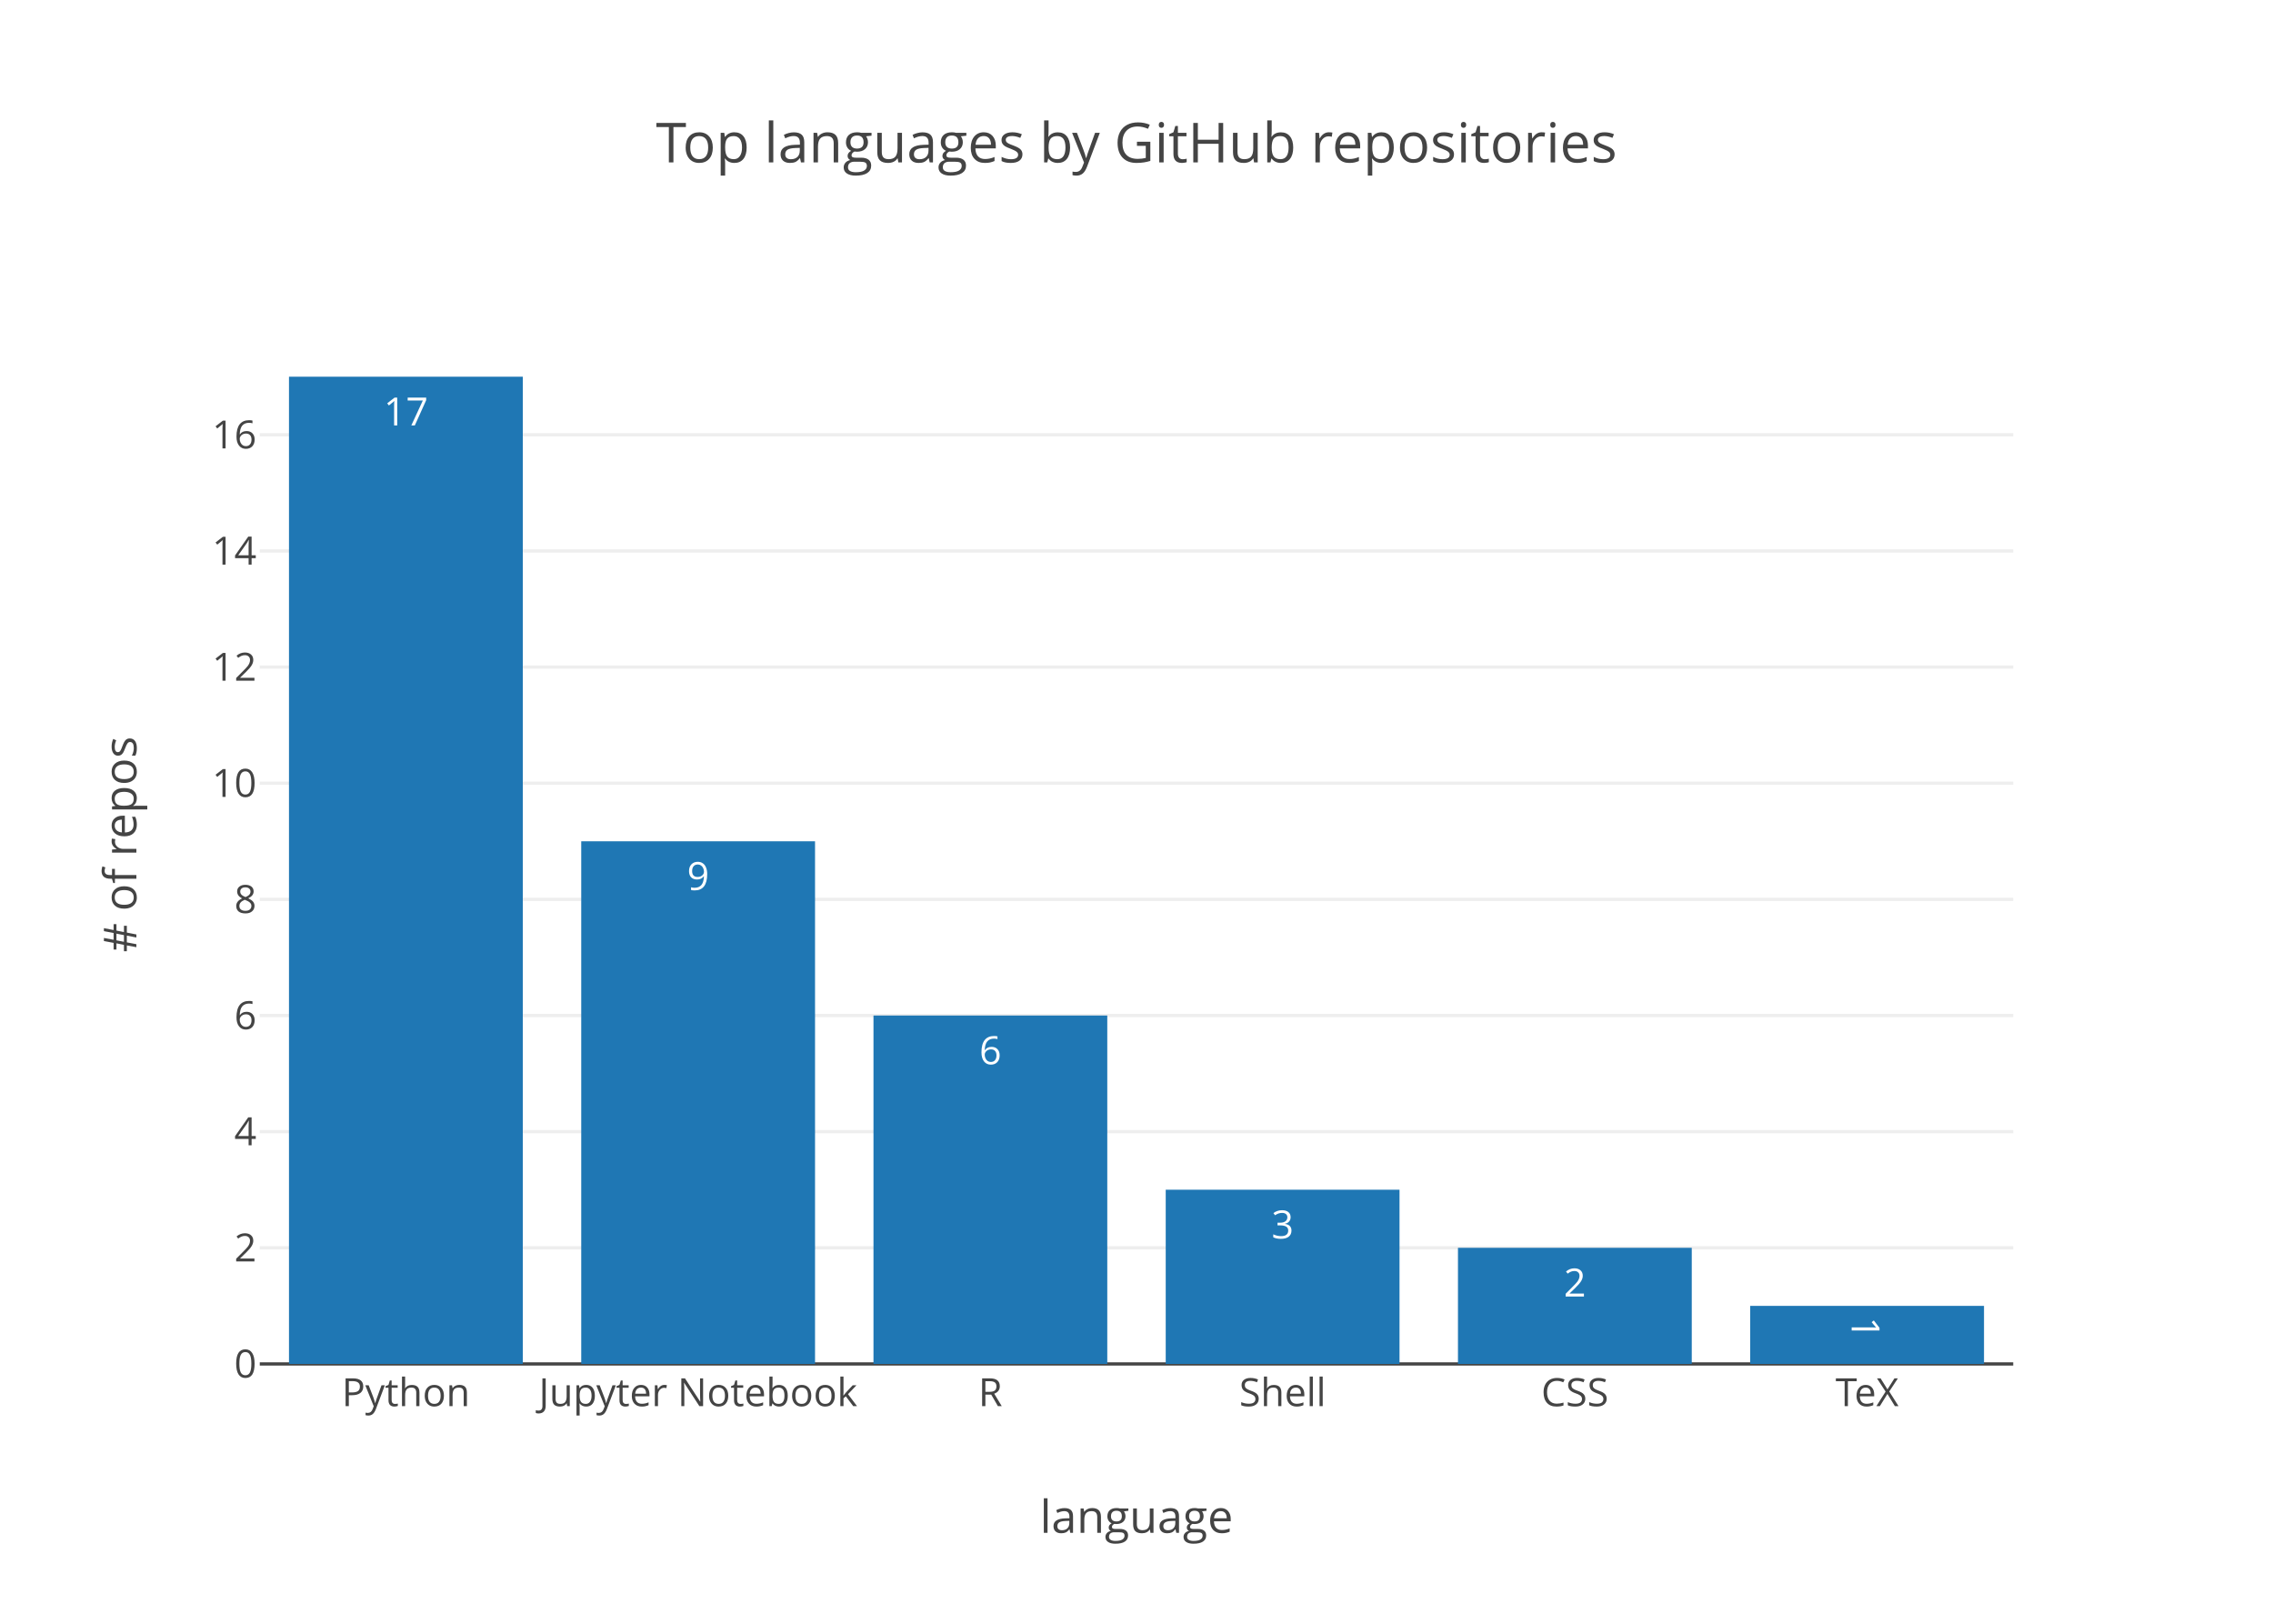
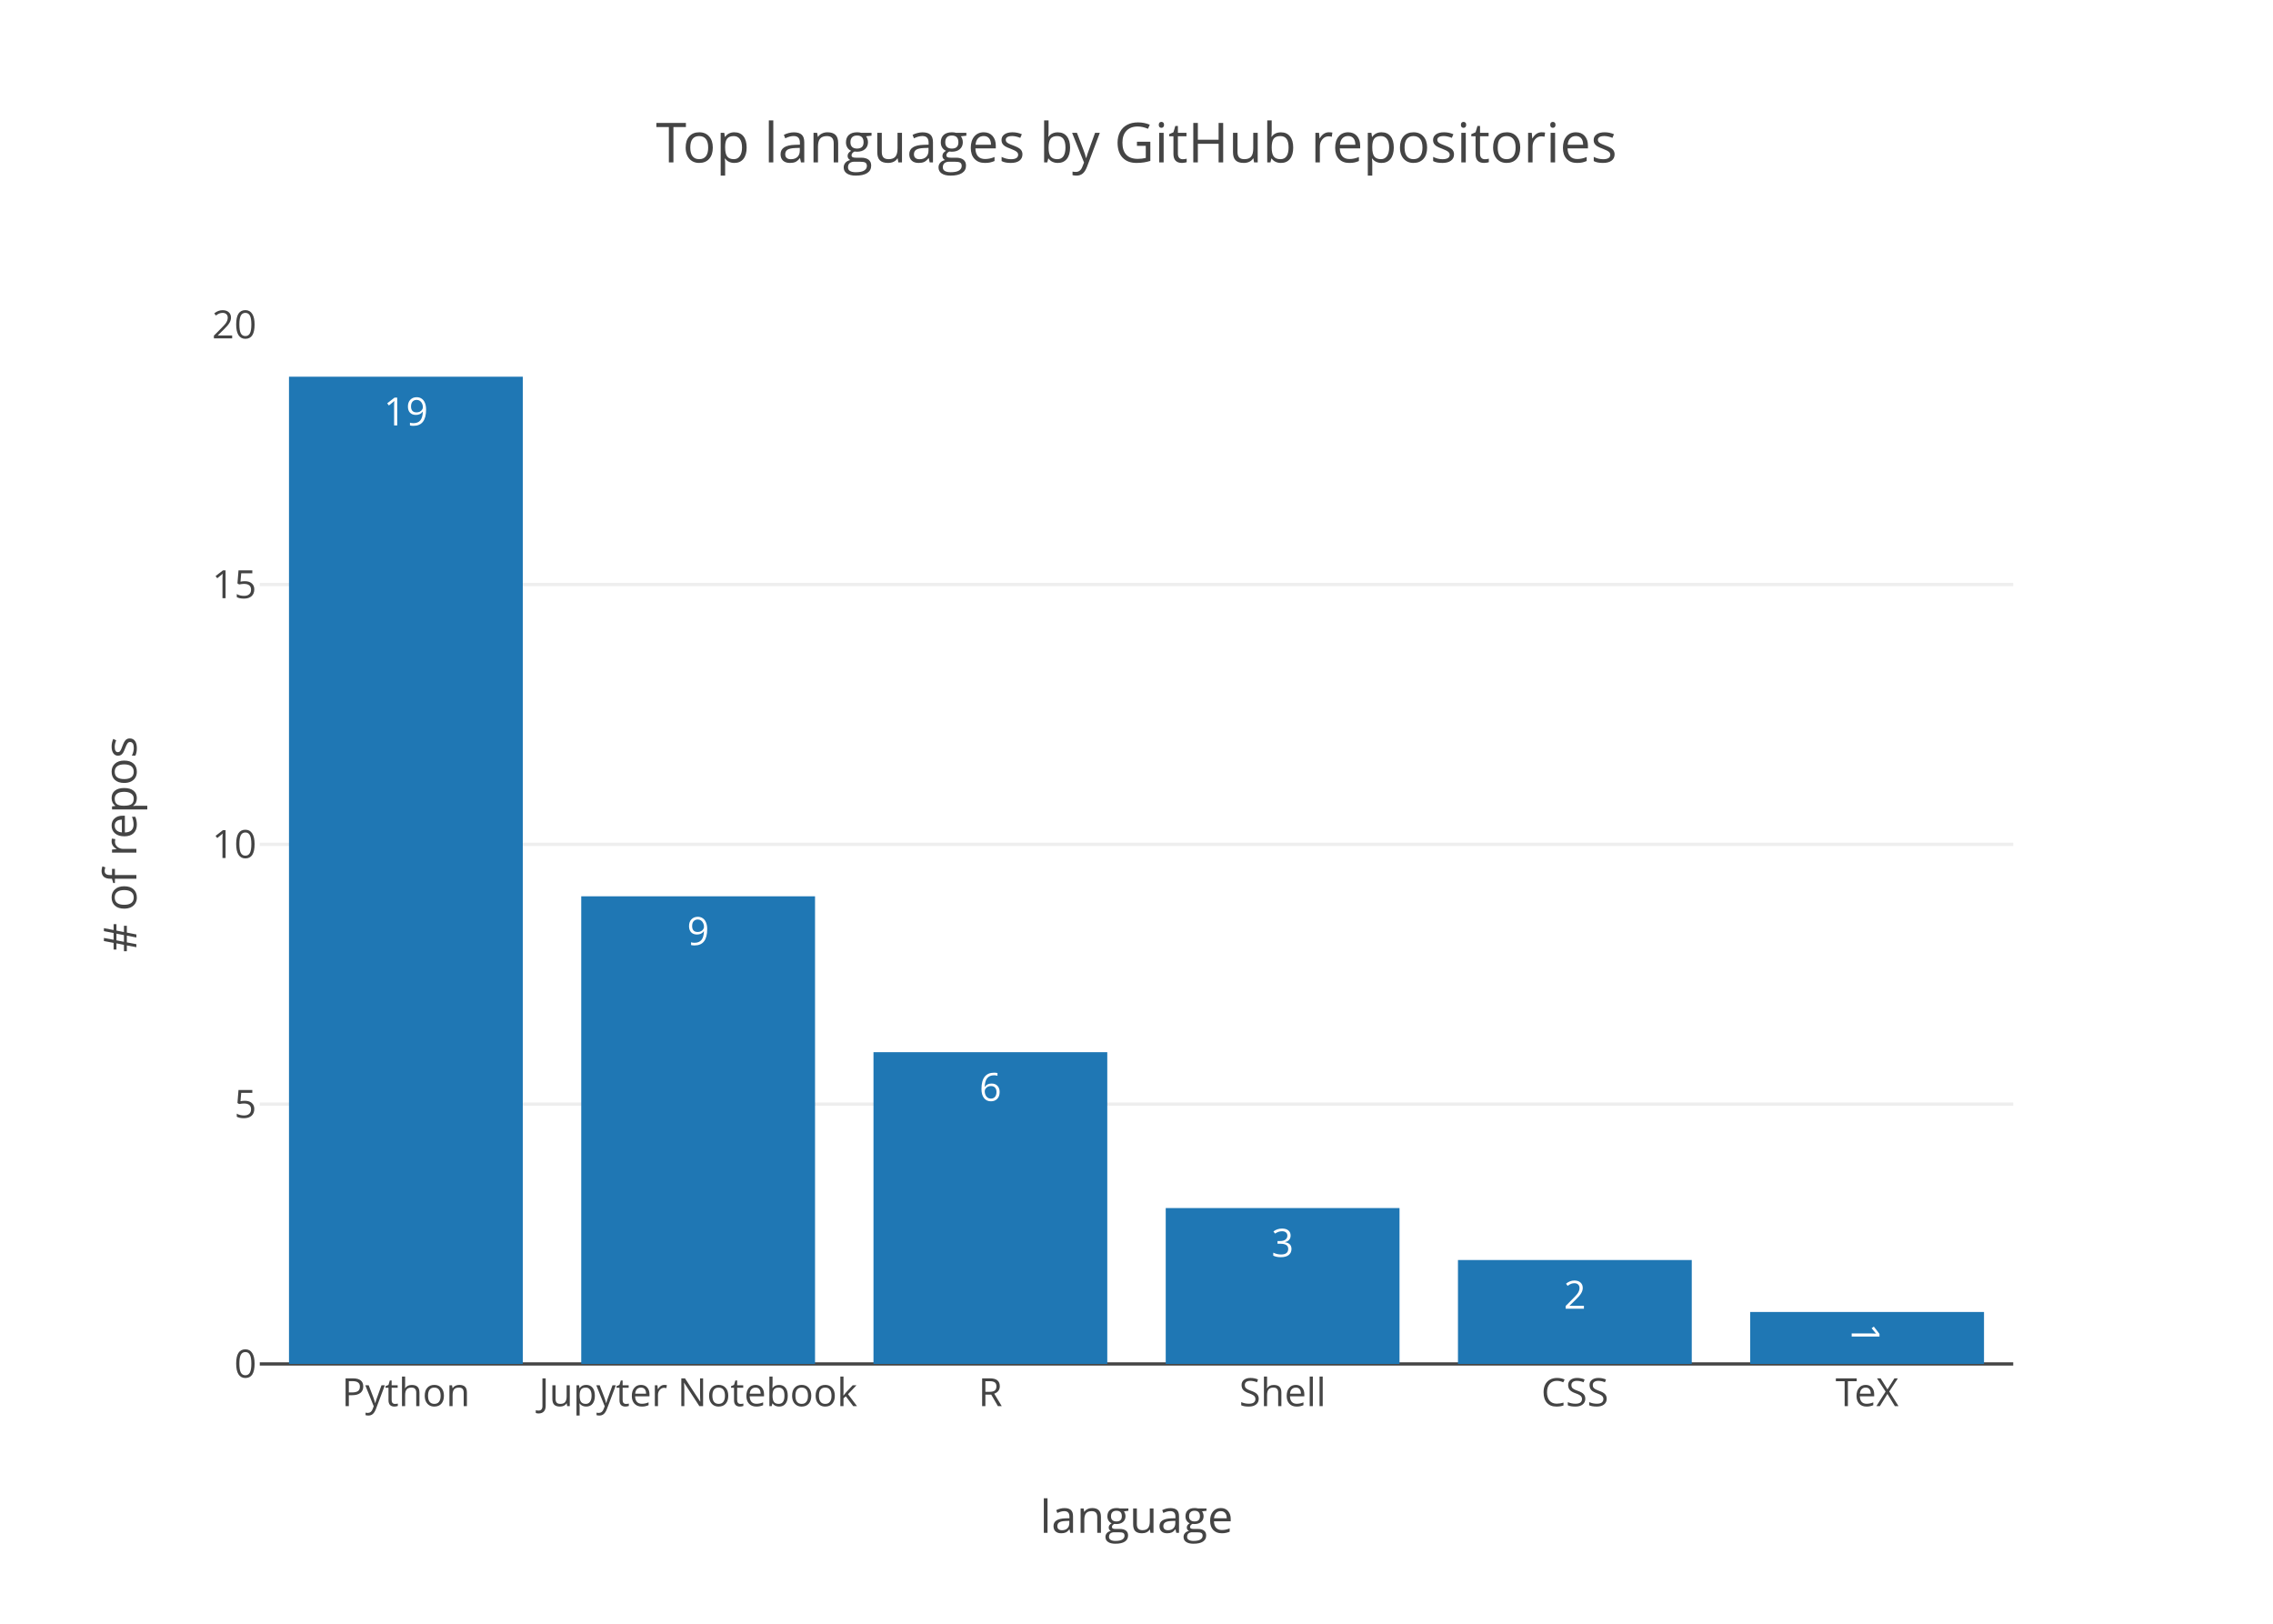
<svg xmlns="http://www.w3.org/2000/svg" class="main-svg" width="700" height="500" viewBox="0 0 700 500">
  <rect x="0" y="0" width="700" height="500" style="fill: rgb(255, 255, 255); fill-opacity: 1;" />
-   <defs id="defs-babbcc">
+   <defs id="defs-ecc03d">
    <g class="clips">
-       <clipPath id="clipbabbccxyplot" class="plotclip">
+       <clipPath id="clipecc03dxyplot" class="plotclip">
        <rect width="540" height="320" />
      </clipPath>
-       <clipPath class="axesclip" id="clipbabbccx">
+       <clipPath class="axesclip" id="clipecc03dx">
        <rect x="80" y="0" width="540" height="500" />
      </clipPath>
-       <clipPath class="axesclip" id="clipbabbccy">
+       <clipPath class="axesclip" id="clipecc03dy">
        <rect x="0" y="100" width="700" height="320" />
      </clipPath>
-       <clipPath class="axesclip" id="clipbabbccxy">
+       <clipPath class="axesclip" id="clipecc03dxy">
        <rect x="80" y="100" width="540" height="320" />
      </clipPath>
    </g>
    <g class="gradients" />
  </defs>
  <g class="bglayer" />
  <g class="layer-below">
    <g class="imagelayer" />
    <g class="shapelayer" />
  </g>
  <g class="cartesianlayer">
    <g class="subplot xy">
      <g class="layer-subplot">
        <g class="shapelayer" />
        <g class="imagelayer" />
      </g>
      <g class="gridlayer">
        <g class="x" />
        <g class="y">
-           <path class="ygrid crisp" transform="translate(0,384.24)" d="M80,0h540" style="stroke: rgb(238, 238, 238); stroke-opacity: 1; stroke-width: 1px;" />
-           <path class="ygrid crisp" transform="translate(0,348.47)" d="M80,0h540" style="stroke: rgb(238, 238, 238); stroke-opacity: 1; stroke-width: 1px;" />
-           <path class="ygrid crisp" transform="translate(0,312.71)" d="M80,0h540" style="stroke: rgb(238, 238, 238); stroke-opacity: 1; stroke-width: 1px;" />
-           <path class="ygrid crisp" transform="translate(0,276.94)" d="M80,0h540" style="stroke: rgb(238, 238, 238); stroke-opacity: 1; stroke-width: 1px;" />
-           <path class="ygrid crisp" transform="translate(0,241.18)" d="M80,0h540" style="stroke: rgb(238, 238, 238); stroke-opacity: 1; stroke-width: 1px;" />
-           <path class="ygrid crisp" transform="translate(0,205.41)" d="M80,0h540" style="stroke: rgb(238, 238, 238); stroke-opacity: 1; stroke-width: 1px;" />
-           <path class="ygrid crisp" transform="translate(0,169.65)" d="M80,0h540" style="stroke: rgb(238, 238, 238); stroke-opacity: 1; stroke-width: 1px;" />
-           <path class="ygrid crisp" transform="translate(0,133.88)" d="M80,0h540" style="stroke: rgb(238, 238, 238); stroke-opacity: 1; stroke-width: 1px;" />
+           <path class="ygrid crisp" transform="translate(0,340)" d="M80,0h540" style="stroke: rgb(238, 238, 238); stroke-opacity: 1; stroke-width: 1px;" />
+           <path class="ygrid crisp" transform="translate(0,260)" d="M80,0h540" style="stroke: rgb(238, 238, 238); stroke-opacity: 1; stroke-width: 1px;" />
+           <path class="ygrid crisp" transform="translate(0,180)" d="M80,0h540" style="stroke: rgb(238, 238, 238); stroke-opacity: 1; stroke-width: 1px;" />
        </g>
      </g>
      <g class="zerolinelayer">
        <path class="yzl zl crisp" transform="translate(0,420)" d="M80,0h540" style="stroke: rgb(68, 68, 68); stroke-opacity: 1; stroke-width: 1px;" />
      </g>
      <path class="xlines-below" />
      <path class="ylines-below" />
      <g class="overlines-below" />
      <g class="xaxislayer-below" />
      <g class="yaxislayer-below" />
      <g class="overaxes-below" />
-       <g class="plot" transform="translate(80, 100)" clip-path="url('#clipbabbccxyplot')">
+       <g class="plot" transform="translate(80, 100)" clip-path="url('#clipecc03dxyplot')">
        <g class="barlayer mlayer">
          <g class="trace bars" style="opacity: 1;">
            <g class="points">
              <g class="point">
                <path d="M9,320V16H81V320Z" style="vector-effect: non-scaling-stroke; opacity: 1; stroke-width: 0px; fill: rgb(31, 119, 180); fill-opacity: 1;" />
-                 <text class="bartext bartext-inside" transform="translate(45 31)" text-anchor="middle" data-notex="1" x="0" y="0" style="font-family: 'Open Sans', verdana, arial, sans-serif; font-size: 12px; fill: rgb(255, 255, 255); fill-opacity: 1; white-space: pre;">17</text>
+                 <text class="bartext bartext-inside" transform="translate(45 31)" text-anchor="middle" data-notex="1" x="0" y="0" style="font-family: 'Open Sans', verdana, arial, sans-serif; font-size: 12px; fill: rgb(255, 255, 255); fill-opacity: 1; white-space: pre;">19</text>
              </g>
              <g class="point">
-                 <path d="M99,320V159.06H171V320Z" style="vector-effect: non-scaling-stroke; opacity: 1; stroke-width: 0px; fill: rgb(31, 119, 180); fill-opacity: 1;" />
-                 <text class="bartext bartext-inside" transform="translate(135 174.06)" text-anchor="middle" data-notex="1" x="0" y="0" style="font-family: 'Open Sans', verdana, arial, sans-serif; font-size: 12px; fill: rgb(255, 255, 255); fill-opacity: 1; white-space: pre;">9</text>
+                 <path d="M99,320V176H171V320Z" style="vector-effect: non-scaling-stroke; opacity: 1; stroke-width: 0px; fill: rgb(31, 119, 180); fill-opacity: 1;" />
+                 <text class="bartext bartext-inside" transform="translate(135 191)" text-anchor="middle" data-notex="1" x="0" y="0" style="font-family: 'Open Sans', verdana, arial, sans-serif; font-size: 12px; fill: rgb(255, 255, 255); fill-opacity: 1; white-space: pre;">9</text>
              </g>
              <g class="point">
-                 <path d="M189,320V212.71H261V320Z" style="vector-effect: non-scaling-stroke; opacity: 1; stroke-width: 0px; fill: rgb(31, 119, 180); fill-opacity: 1;" />
-                 <text class="bartext bartext-inside" transform="translate(225 227.71)" text-anchor="middle" data-notex="1" x="0" y="0" style="font-family: 'Open Sans', verdana, arial, sans-serif; font-size: 12px; fill: rgb(255, 255, 255); fill-opacity: 1; white-space: pre;">6</text>
+                 <path d="M189,320V224H261V320Z" style="vector-effect: non-scaling-stroke; opacity: 1; stroke-width: 0px; fill: rgb(31, 119, 180); fill-opacity: 1;" />
+                 <text class="bartext bartext-inside" transform="translate(225 239)" text-anchor="middle" data-notex="1" x="0" y="0" style="font-family: 'Open Sans', verdana, arial, sans-serif; font-size: 12px; fill: rgb(255, 255, 255); fill-opacity: 1; white-space: pre;">6</text>
              </g>
              <g class="point">
-                 <path d="M279,320V266.35H351V320Z" style="vector-effect: non-scaling-stroke; opacity: 1; stroke-width: 0px; fill: rgb(31, 119, 180); fill-opacity: 1;" />
-                 <text class="bartext bartext-inside" transform="translate(315 281.35)" text-anchor="middle" data-notex="1" x="0" y="0" style="font-family: 'Open Sans', verdana, arial, sans-serif; font-size: 12px; fill: rgb(255, 255, 255); fill-opacity: 1; white-space: pre;">3</text>
+                 <path d="M279,320V272H351V320Z" style="vector-effect: non-scaling-stroke; opacity: 1; stroke-width: 0px; fill: rgb(31, 119, 180); fill-opacity: 1;" />
+                 <text class="bartext bartext-inside" transform="translate(315 287)" text-anchor="middle" data-notex="1" x="0" y="0" style="font-family: 'Open Sans', verdana, arial, sans-serif; font-size: 12px; fill: rgb(255, 255, 255); fill-opacity: 1; white-space: pre;">3</text>
              </g>
              <g class="point">
-                 <path d="M369,320V284.24H441V320Z" style="vector-effect: non-scaling-stroke; opacity: 1; stroke-width: 0px; fill: rgb(31, 119, 180); fill-opacity: 1;" />
-                 <text class="bartext bartext-inside" transform="translate(405 299.24)" text-anchor="middle" data-notex="1" x="0" y="0" style="font-family: 'Open Sans', verdana, arial, sans-serif; font-size: 12px; fill: rgb(255, 255, 255); fill-opacity: 1; white-space: pre;">2</text>
+                 <path d="M369,320V288H441V320Z" style="vector-effect: non-scaling-stroke; opacity: 1; stroke-width: 0px; fill: rgb(31, 119, 180); fill-opacity: 1;" />
+                 <text class="bartext bartext-inside" transform="translate(405 303)" text-anchor="middle" data-notex="1" x="0" y="0" style="font-family: 'Open Sans', verdana, arial, sans-serif; font-size: 12px; fill: rgb(255, 255, 255); fill-opacity: 1; white-space: pre;">2</text>
              </g>
              <g class="point">
-                 <path d="M459,320V302.12H531V320Z" style="vector-effect: non-scaling-stroke; opacity: 1; stroke-width: 0px; fill: rgb(31, 119, 180); fill-opacity: 1;" />
-                 <text class="bartext bartext-inside" transform="translate(495 313.6825)rotate(90 0 -4.75) " text-anchor="middle" data-notex="1" x="0" y="0" style="font-family: 'Open Sans', verdana, arial, sans-serif; font-size: 12px; fill: rgb(255, 255, 255); fill-opacity: 1; white-space: pre;">1</text>
+                 <path d="M459,320V304H531V320Z" style="vector-effect: non-scaling-stroke; opacity: 1; stroke-width: 0px; fill: rgb(31, 119, 180); fill-opacity: 1;" />
+                 <text class="bartext bartext-inside" transform="translate(495 315.5625)rotate(90 0 -4.75) " text-anchor="middle" data-notex="1" x="0" y="0" style="font-family: 'Open Sans', verdana, arial, sans-serif; font-size: 12px; fill: rgb(255, 255, 255); fill-opacity: 1; white-space: pre;">1</text>
              </g>
            </g>
          </g>
        </g>
      </g>
      <g class="overplot" />
      <path class="xlines-above crisp" d="M0,0" style="fill: none;" />
      <path class="ylines-above crisp" d="M0,0" style="fill: none;" />
      <g class="overlines-above" />
      <g class="xaxislayer-above">
        <g class="xtick">
          <text text-anchor="middle" x="0" y="433" transform="translate(125,0)" style="font-family: 'Open Sans', verdana, arial, sans-serif; font-size: 12px; fill: rgb(68, 68, 68); fill-opacity: 1; white-space: pre;">Python</text>
        </g>
        <g class="xtick">
          <text text-anchor="middle" x="0" y="433" transform="translate(215,0)" style="font-family: 'Open Sans', verdana, arial, sans-serif; font-size: 12px; fill: rgb(68, 68, 68); fill-opacity: 1; white-space: pre;">Jupyter Notebook</text>
        </g>
        <g class="xtick">
          <text text-anchor="middle" x="0" y="433" transform="translate(305,0)" style="font-family: 'Open Sans', verdana, arial, sans-serif; font-size: 12px; fill: rgb(68, 68, 68); fill-opacity: 1; white-space: pre;">R</text>
        </g>
        <g class="xtick">
          <text text-anchor="middle" x="0" y="433" transform="translate(395,0)" style="font-family: 'Open Sans', verdana, arial, sans-serif; font-size: 12px; fill: rgb(68, 68, 68); fill-opacity: 1; white-space: pre;">Shell</text>
        </g>
        <g class="xtick">
          <text text-anchor="middle" x="0" y="433" transform="translate(485,0)" style="font-family: 'Open Sans', verdana, arial, sans-serif; font-size: 12px; fill: rgb(68, 68, 68); fill-opacity: 1; white-space: pre;">CSS</text>
        </g>
        <g class="xtick">
          <text text-anchor="middle" x="0" y="433" transform="translate(575,0)" style="font-family: 'Open Sans', verdana, arial, sans-serif; font-size: 12px; fill: rgb(68, 68, 68); fill-opacity: 1; white-space: pre;">TeX</text>
        </g>
      </g>
      <g class="yaxislayer-above">
        <g class="ytick">
          <text text-anchor="end" x="79" y="4.2" transform="translate(0,420)" style="font-family: 'Open Sans', verdana, arial, sans-serif; font-size: 12px; fill: rgb(68, 68, 68); fill-opacity: 1; white-space: pre;">0</text>
        </g>
        <g class="ytick">
-           <text text-anchor="end" x="79" y="4.2" transform="translate(0,384.24)" style="font-family: 'Open Sans', verdana, arial, sans-serif; font-size: 12px; fill: rgb(68, 68, 68); fill-opacity: 1; white-space: pre;">2</text>
+           <text text-anchor="end" x="79" y="4.2" transform="translate(0,340)" style="font-family: 'Open Sans', verdana, arial, sans-serif; font-size: 12px; fill: rgb(68, 68, 68); fill-opacity: 1; white-space: pre;">5</text>
        </g>
        <g class="ytick">
-           <text text-anchor="end" x="79" y="4.2" transform="translate(0,348.47)" style="font-family: 'Open Sans', verdana, arial, sans-serif; font-size: 12px; fill: rgb(68, 68, 68); fill-opacity: 1; white-space: pre;">4</text>
+           <text text-anchor="end" x="79" y="4.2" transform="translate(0,260)" style="font-family: 'Open Sans', verdana, arial, sans-serif; font-size: 12px; fill: rgb(68, 68, 68); fill-opacity: 1; white-space: pre;">10</text>
        </g>
        <g class="ytick">
-           <text text-anchor="end" x="79" y="4.2" transform="translate(0,312.71)" style="font-family: 'Open Sans', verdana, arial, sans-serif; font-size: 12px; fill: rgb(68, 68, 68); fill-opacity: 1; white-space: pre;">6</text>
+           <text text-anchor="end" x="79" y="4.2" transform="translate(0,180)" style="font-family: 'Open Sans', verdana, arial, sans-serif; font-size: 12px; fill: rgb(68, 68, 68); fill-opacity: 1; white-space: pre;">15</text>
        </g>
        <g class="ytick">
-           <text text-anchor="end" x="79" y="4.2" transform="translate(0,276.94)" style="font-family: 'Open Sans', verdana, arial, sans-serif; font-size: 12px; fill: rgb(68, 68, 68); fill-opacity: 1; white-space: pre;">8</text>
-         </g>
-         <g class="ytick">
-           <text text-anchor="end" x="79" y="4.2" transform="translate(0,241.18)" style="font-family: 'Open Sans', verdana, arial, sans-serif; font-size: 12px; fill: rgb(68, 68, 68); fill-opacity: 1; white-space: pre;">10</text>
-         </g>
-         <g class="ytick">
-           <text text-anchor="end" x="79" y="4.2" transform="translate(0,205.41)" style="font-family: 'Open Sans', verdana, arial, sans-serif; font-size: 12px; fill: rgb(68, 68, 68); fill-opacity: 1; white-space: pre;">12</text>
-         </g>
-         <g class="ytick">
-           <text text-anchor="end" x="79" y="4.2" transform="translate(0,169.65)" style="font-family: 'Open Sans', verdana, arial, sans-serif; font-size: 12px; fill: rgb(68, 68, 68); fill-opacity: 1; white-space: pre;">14</text>
-         </g>
-         <g class="ytick">
-           <text text-anchor="end" x="79" y="4.2" transform="translate(0,133.88)" style="font-family: 'Open Sans', verdana, arial, sans-serif; font-size: 12px; fill: rgb(68, 68, 68); fill-opacity: 1; white-space: pre;">16</text>
+           <text text-anchor="end" x="79" y="4.2" transform="translate(0,100)" style="font-family: 'Open Sans', verdana, arial, sans-serif; font-size: 12px; fill: rgb(68, 68, 68); fill-opacity: 1; white-space: pre;">20</text>
        </g>
      </g>
      <g class="overaxes-above" />
    </g>
  </g>
  <g class="polarlayer" />
  <g class="ternarylayer" />
  <g class="geolayer" />
  <g class="pielayer" />
  <g class="sunburstlayer" />
  <g class="glimages" />
-   <defs id="topdefs-babbcc">
+   <defs id="topdefs-ecc03d">
    <g class="clips" />
  </defs>
  <g class="layer-above">
    <g class="imagelayer" />
    <g class="shapelayer" />
  </g>
  <g class="infolayer">
    <g class="g-gtitle">
      <text class="gtitle" x="350" y="50" text-anchor="middle" dy="0em" style="font-family: 'Open Sans', verdana, arial, sans-serif; font-size: 17px; fill: rgb(68, 68, 68); opacity: 1; font-weight: normal; white-space: pre;">Top languages by GitHub repositories</text>
    </g>
    <g class="g-xtitle">
      <text class="xtitle" x="350" y="472" text-anchor="middle" style="font-family: 'Open Sans', verdana, arial, sans-serif; font-size: 14px; fill: rgb(68, 68, 68); opacity: 1; font-weight: normal; white-space: pre;">language</text>
    </g>
    <g class="g-ytitle">
      <text class="ytitle" transform="rotate(-90,42,260)" x="42" y="260" text-anchor="middle" style="font-family: 'Open Sans', verdana, arial, sans-serif; font-size: 14px; fill: rgb(68, 68, 68); opacity: 1; font-weight: normal; white-space: pre;"># of repos</text>
    </g>
  </g>
</svg>
